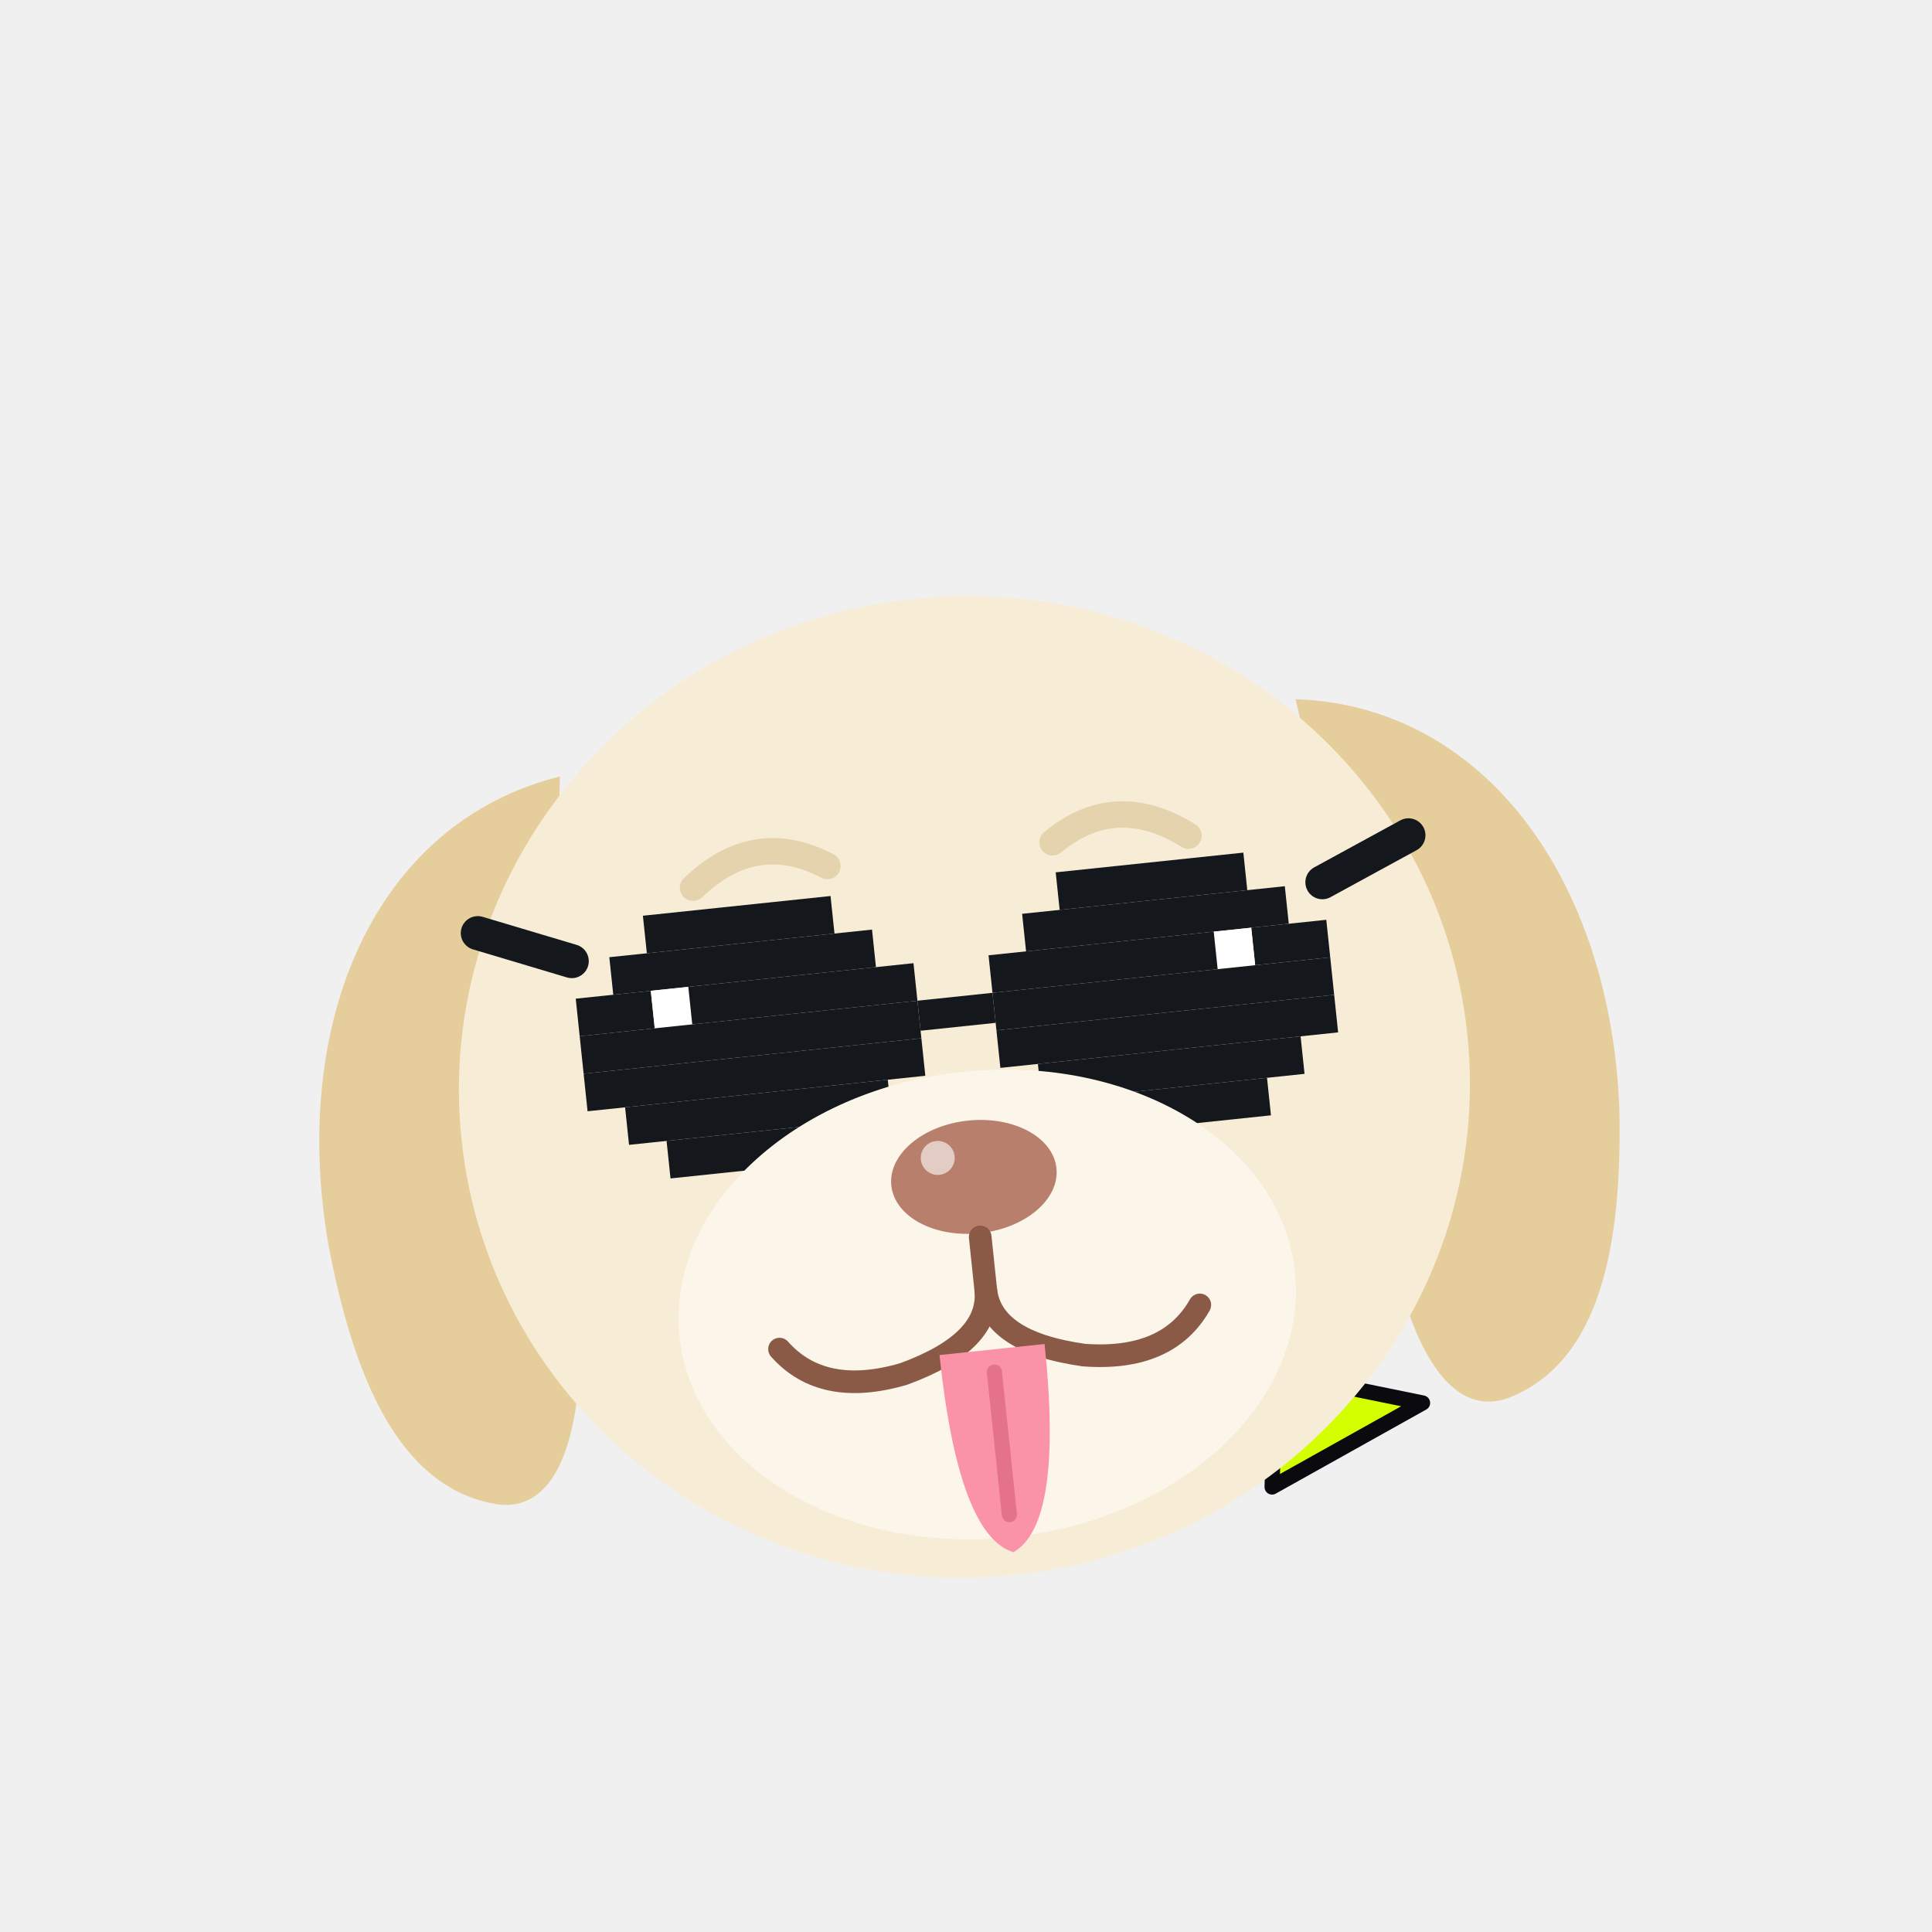
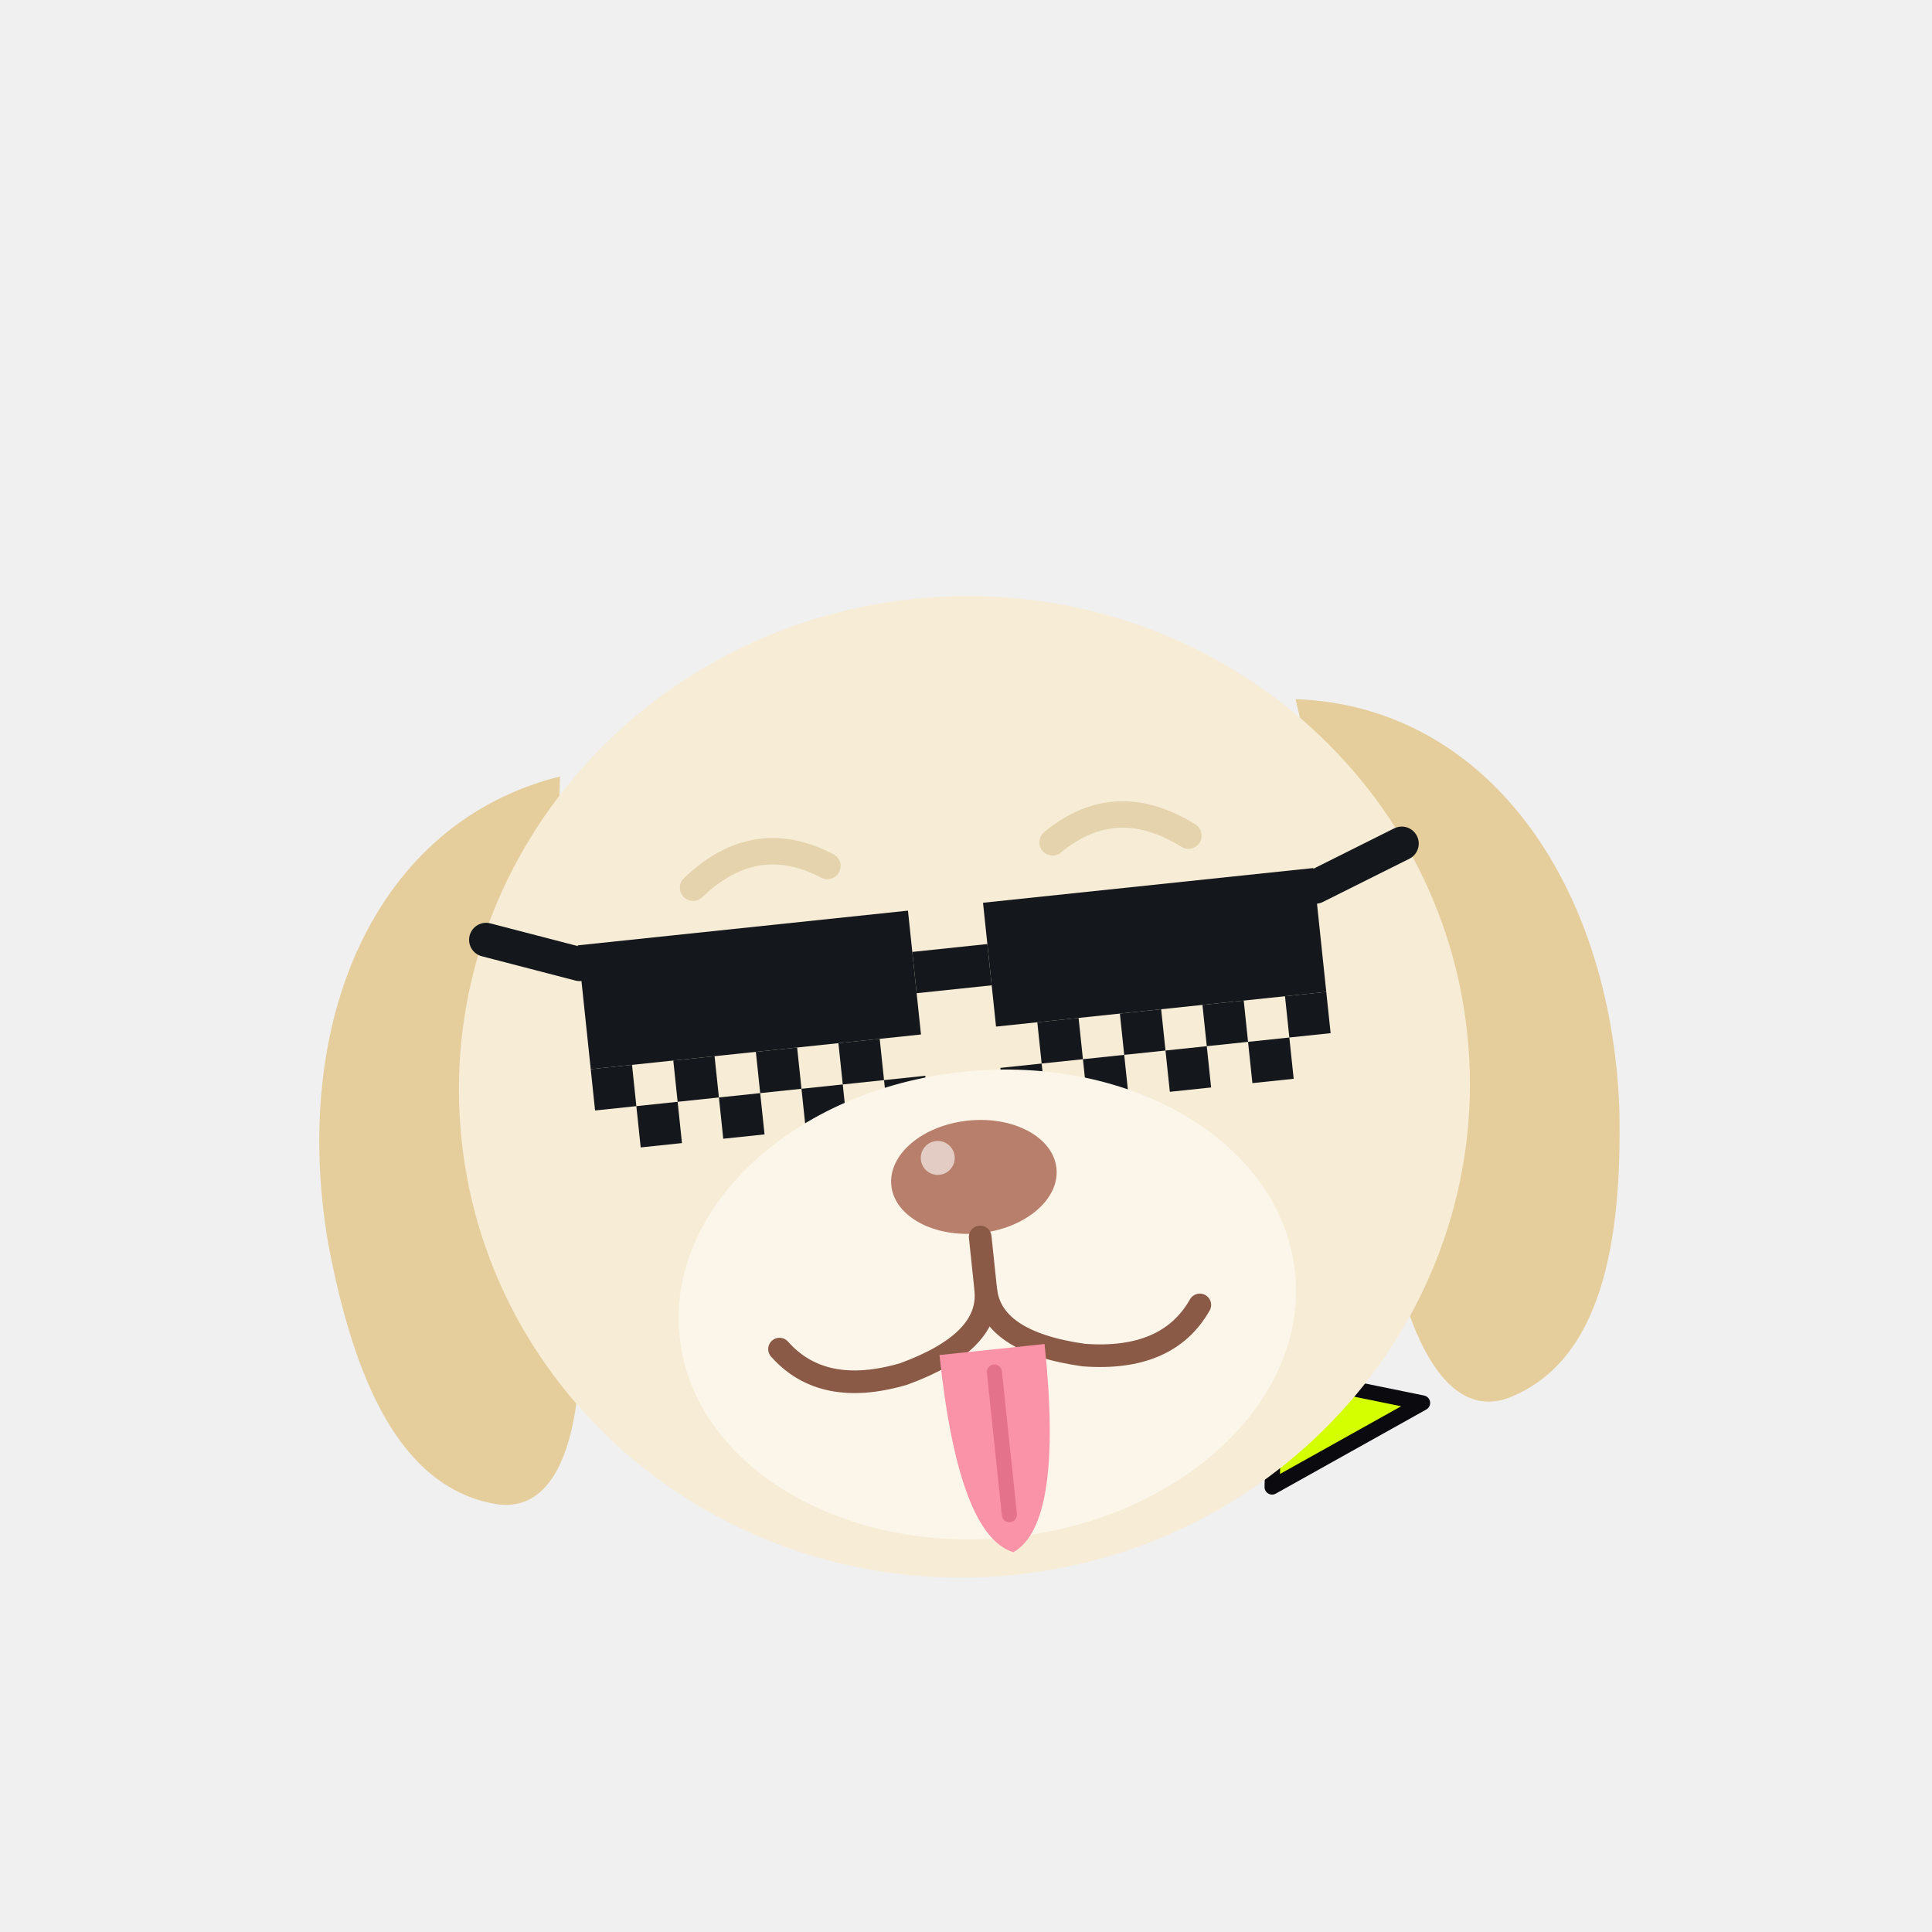
<svg xmlns="http://www.w3.org/2000/svg" viewBox="0 0 512 512" width="512" height="512" role="img" aria-label="Rocket Lab mascot: a cream labrador with floppy ears, pixel sunglasses, a bandana, and its tongue out">
  <g transform="rotate(-6 256 292)">
    <path d="M 330 372 L 368 384 L 326 402 Z" fill="#D4FF00" stroke="#0A0A0F" stroke-width="4" stroke-linejoin="round" />
    <circle cx="330" cy="372" r="5" fill="#0A0A0F" opacity="0.85" />
    <path d="M 158 195 C 108 202 80 252 84 312 C 87 348 96 378 121 385 C 140 390 149 361 149 320 C 150 279 153 231 158 195 Z" fill="#E5CE9C" />
    <path d="M 354 195 C 404 202 432 252 428 312 C 425 348 416 378 391 385 C 372 390 363 361 363 320 C 362 279 359 231 354 195 Z" fill="#E5CE9C" />
    <ellipse cx="256" cy="288" rx="134" ry="130" fill="#F7ECD6" />
    <ellipse cx="196" cy="338" rx="20" ry="13" fill="#FFACC2" opacity="0.5" />
    <ellipse cx="316" cy="338" rx="20" ry="13" fill="#FFACC2" opacity="0.5" />
    <path d="M 190 228 Q 208 214 226 226" stroke="#E4D3AC" stroke-width="7" fill="none" stroke-linecap="round" />
    <path d="M 286 226 Q 304 214 322 228" stroke="#E4D3AC" stroke-width="7" fill="none" stroke-linecap="round" />
-     <line x1="156" y1="244" x2="132" y2="234" stroke="#14171C" stroke-width="9" stroke-linecap="round" />
-     <line x1="356" y1="244" x2="380" y2="234" stroke="#14171C" stroke-width="9" stroke-linecap="round" />
-     <rect x="246" y="264" width="20" height="8" fill="#14171C" />
-     <rect x="176" y="234" width="50" height="10" fill="#14171C" />
-     <rect x="166" y="244" width="70" height="10" fill="#14171C" />
-     <rect x="156" y="254" width="20" height="10" fill="#14171C" />
-     <rect x="176" y="254" width="10" height="10" fill="#FFFFFF" />
-     <rect x="186" y="254" width="60" height="10" fill="#14171C" />
-     <rect x="156" y="264" width="90" height="10" fill="#14171C" />
-     <rect x="156" y="274" width="90" height="10" fill="#14171C" />
-     <rect x="166" y="284" width="70" height="10" fill="#14171C" />
-     <rect x="176" y="294" width="50" height="10" fill="#14171C" />
-     <rect x="286" y="234" width="50" height="10" fill="#14171C" />
-     <rect x="276" y="244" width="70" height="10" fill="#14171C" />
-     <rect x="336" y="254" width="20" height="10" fill="#14171C" />
-     <rect x="326" y="254" width="10" height="10" fill="#FFFFFF" />
-     <rect x="266" y="254" width="60" height="10" fill="#14171C" />
-     <rect x="266" y="264" width="90" height="10" fill="#14171C" />
-     <rect x="266" y="274" width="90" height="10" fill="#14171C" />
-     <rect x="276" y="284" width="70" height="10" fill="#14171C" />
-     <rect x="286" y="294" width="50" height="10" fill="#14171C" />
+     <line x1="158" y1="245" x2="134" y2="236" stroke="#14171C" stroke-width="9" stroke-linecap="round" />
+     <line x1="354" y1="245" x2="378" y2="236" stroke="#14171C" stroke-width="9" stroke-linecap="round" />
+     <rect x="158" y="240" width="88" height="33" fill="#14171C" />
+     <rect x="158" y="273" width="11" height="11" fill="#14171C" />
+     <rect x="180" y="273" width="11" height="11" fill="#14171C" />
+     <rect x="202" y="273" width="11" height="11" fill="#14171C" />
+     <rect x="224" y="273" width="11" height="11" fill="#14171C" />
+     <rect x="169" y="284" width="11" height="11" fill="#14171C" />
+     <rect x="191" y="284" width="11" height="11" fill="#14171C" />
+     <rect x="213" y="284" width="11" height="11" fill="#14171C" />
+     <rect x="235" y="284" width="11" height="11" fill="#14171C" />
+     <rect x="246" y="251" width="20" height="11" fill="#14171C" />
+     <rect x="266" y="240" width="88" height="33" fill="#14171C" />
+     <rect x="343" y="273" width="11" height="11" fill="#14171C" />
+     <rect x="321" y="273" width="11" height="11" fill="#14171C" />
+     <rect x="299" y="273" width="11" height="11" fill="#14171C" />
+     <rect x="277" y="273" width="11" height="11" fill="#14171C" />
+     <rect x="332" y="284" width="11" height="11" fill="#14171C" />
+     <rect x="310" y="284" width="11" height="11" fill="#14171C" />
+     <rect x="288" y="284" width="11" height="11" fill="#14171C" />
+     <rect x="266" y="284" width="11" height="11" fill="#14171C" />
    <ellipse cx="256" cy="346" rx="82" ry="62" fill="#FBF6E9" />
    <ellipse cx="256" cy="312" rx="22" ry="15" fill="#B8806C" />
    <circle cx="247" cy="306" r="4.5" fill="#FFFFFF" opacity="0.6" />
    <path d="M 256 328 L 256 342 Q 256 356 232 362 Q 210 366 200 352" stroke="#8A5A46" stroke-width="6" fill="none" stroke-linecap="round" stroke-linejoin="round" />
    <path d="M 256 342 Q 256 356 280 362 Q 302 366 312 352" stroke="#8A5A46" stroke-width="6" fill="none" stroke-linecap="round" stroke-linejoin="round" />
    <path d="M 242 358 Q 242 406 256 412 Q 270 406 270 358 Z" fill="#FA92A8" />
    <line x1="256" y1="364" x2="256" y2="402" stroke="#E4728A" stroke-width="4" stroke-linecap="round" />
  </g>
</svg>
